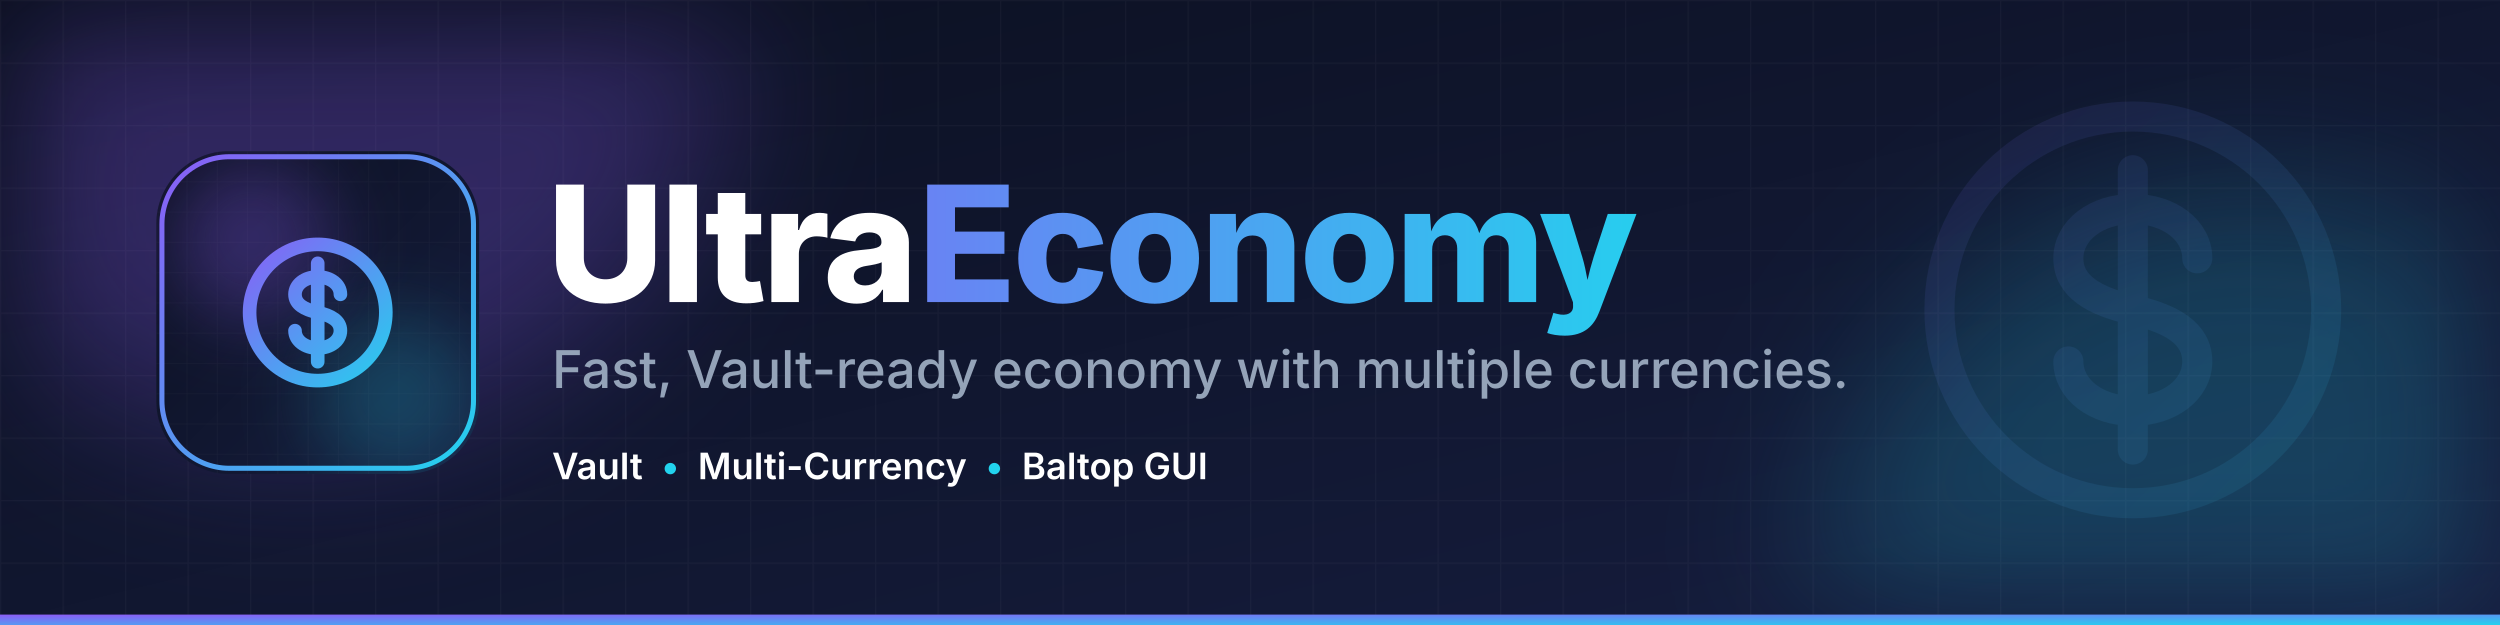
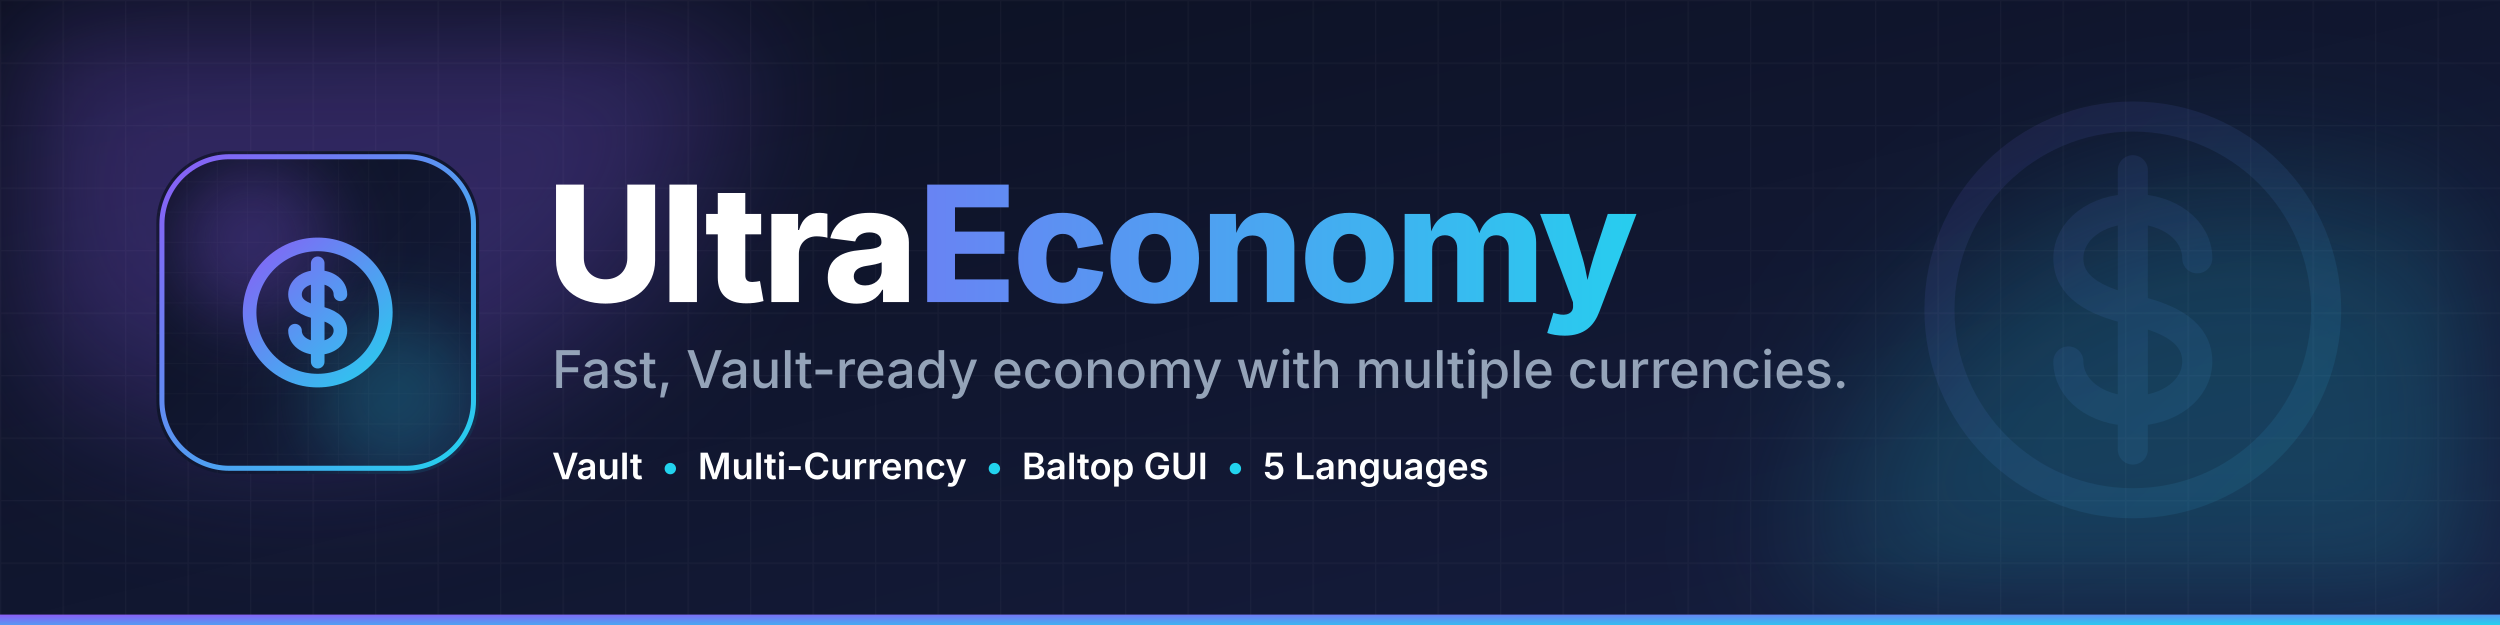
<svg xmlns="http://www.w3.org/2000/svg" viewBox="0 0 1920 480" width="1920" height="480">
  <defs>
    <linearGradient id="brand" gradientUnits="userSpaceOnUse" x1="2" y1="2" x2="22" y2="22">
      <stop offset="0" stop-color="#8B5CF6" />
      <stop offset="1" stop-color="#22D3EE" />
    </linearGradient>
    <linearGradient id="bg" x1="0" y1="0" x2="1" y2="1">
      <stop offset="0" stop-color="#0B1020" />
      <stop offset="1" stop-color="#161D3F" />
    </linearGradient>
    <linearGradient id="edge" x1="0" y1="0" x2="1" y2="1">
      <stop offset="0" stop-color="#8B5CF6" />
      <stop offset="1" stop-color="#22D3EE" />
    </linearGradient>
    <linearGradient id="word" gradientUnits="userSpaceOnUse" x1="420" y1="0" x2="1300" y2="0">
      <stop offset="0" stop-color="#8B5CF6" />
      <stop offset="1" stop-color="#22D3EE" />
    </linearGradient>
    <filter id="blur" x="-50%" y="-50%" width="200%" height="200%">
      <feGaussianBlur stdDeviation="60" />
    </filter>
    <pattern id="grid" width="48" height="48" patternUnits="userSpaceOnUse">
      <path d="M48 0H0V48" fill="none" stroke="#FFFFFF" stroke-opacity=".035" stroke-width="2" />
    </pattern>
  </defs>
  <rect width="1920" height="480" fill="url(#bg)" />
  <rect width="1920" height="480" fill="url(#grid)" />
  <circle cx="230" cy="0" r="336" fill="#8B5CF6" opacity=".28" filter="url(#blur)" />
  <circle cx="1728" cy="480" r="336" fill="#22D3EE" opacity=".20" filter="url(#blur)" />
  <rect y="472" width="1920" height="8" fill="url(#edge)" />
  <g transform="translate(1440 40) scale(16.5)" opacity=".10">
    <g fill="none" stroke="url(#brand)" stroke-width="1.4" stroke-linecap="round" stroke-linejoin="round">
      <circle cx="12" cy="12" r="9" />
      <path d="M15 9.6c0-1.3-1.3-2.3-3-2.3s-3 1-3 2.3 1.2 2 3 2.4 3 1.1 3 2.4-1.3 2.3-3 2.3-3-1-3-2.3M12 5.5v13" />
    </g>
  </g>
  <g transform="translate(120 116) scale(.484375)">
    <rect width="512" height="512" rx="116" fill="url(#bg)" />
    <clipPath id="tile">
      <rect width="512" height="512" rx="116" />
    </clipPath>
    <g clip-path="url(#tile)">
      <rect width="512" height="512" fill="url(#grid)" />
      <circle cx="150" cy="140" r="130" fill="#8B5CF6" opacity=".30" filter="url(#blur)" />
      <circle cx="380" cy="390" r="130" fill="#22D3EE" opacity=".22" filter="url(#blur)" />
    </g>
    <rect x="9" y="9" width="494" height="494" rx="107" fill="none" stroke="url(#edge)" stroke-width="8" />
    <g transform="translate(112 112) scale(12)">
      <g fill="none" stroke="url(#brand)" stroke-width="1.8" stroke-linecap="round" stroke-linejoin="round">
        <circle cx="12" cy="12" r="9" />
        <path d="M15 9.6c0-1.3-1.3-2.3-3-2.3s-3 1-3 2.3 1.2 2 3 2.4 3 1.1 3 2.4-1.3 2.3-3 2.3-3-1-3-2.3M12 5.5v13" />
      </g>
    </g>
  </g>
  <text x="420" y="232" font-family="Inter, 'Segoe UI', Arial, sans-serif" font-size="124" font-weight="800" letter-spacing="-3" fill="#FFFFFF">Ultra<tspan fill="url(#word)">Economy</tspan>
  </text>
  <text x="424" y="298" font-family="Inter, 'Segoe UI', Arial, sans-serif" font-size="40" font-weight="500" fill="#94A3B8">Fast, Vault-ready economy with multiple currencies.</text>
-   <text x="424" y="368" font-family="Inter, 'Segoe UI', Arial, sans-serif" font-size="28" font-weight="600" fill="#FFFFFF" xml:space="preserve">Vault<tspan fill="#22D3EE">  •  </tspan>Multi-Currency<tspan fill="#22D3EE">  •  </tspan>Baltop GUI</text>
+   <text x="424" y="368" font-family="Inter, 'Segoe UI', Arial, sans-serif" font-size="28" font-weight="600" fill="#FFFFFF" xml:space="preserve">Vault<tspan fill="#22D3EE">  •  </tspan>Multi-Currency<tspan fill="#22D3EE">  •  </tspan>Baltop GUI<tspan fill="#22D3EE">  •  </tspan>5 Languages</text>
</svg>
